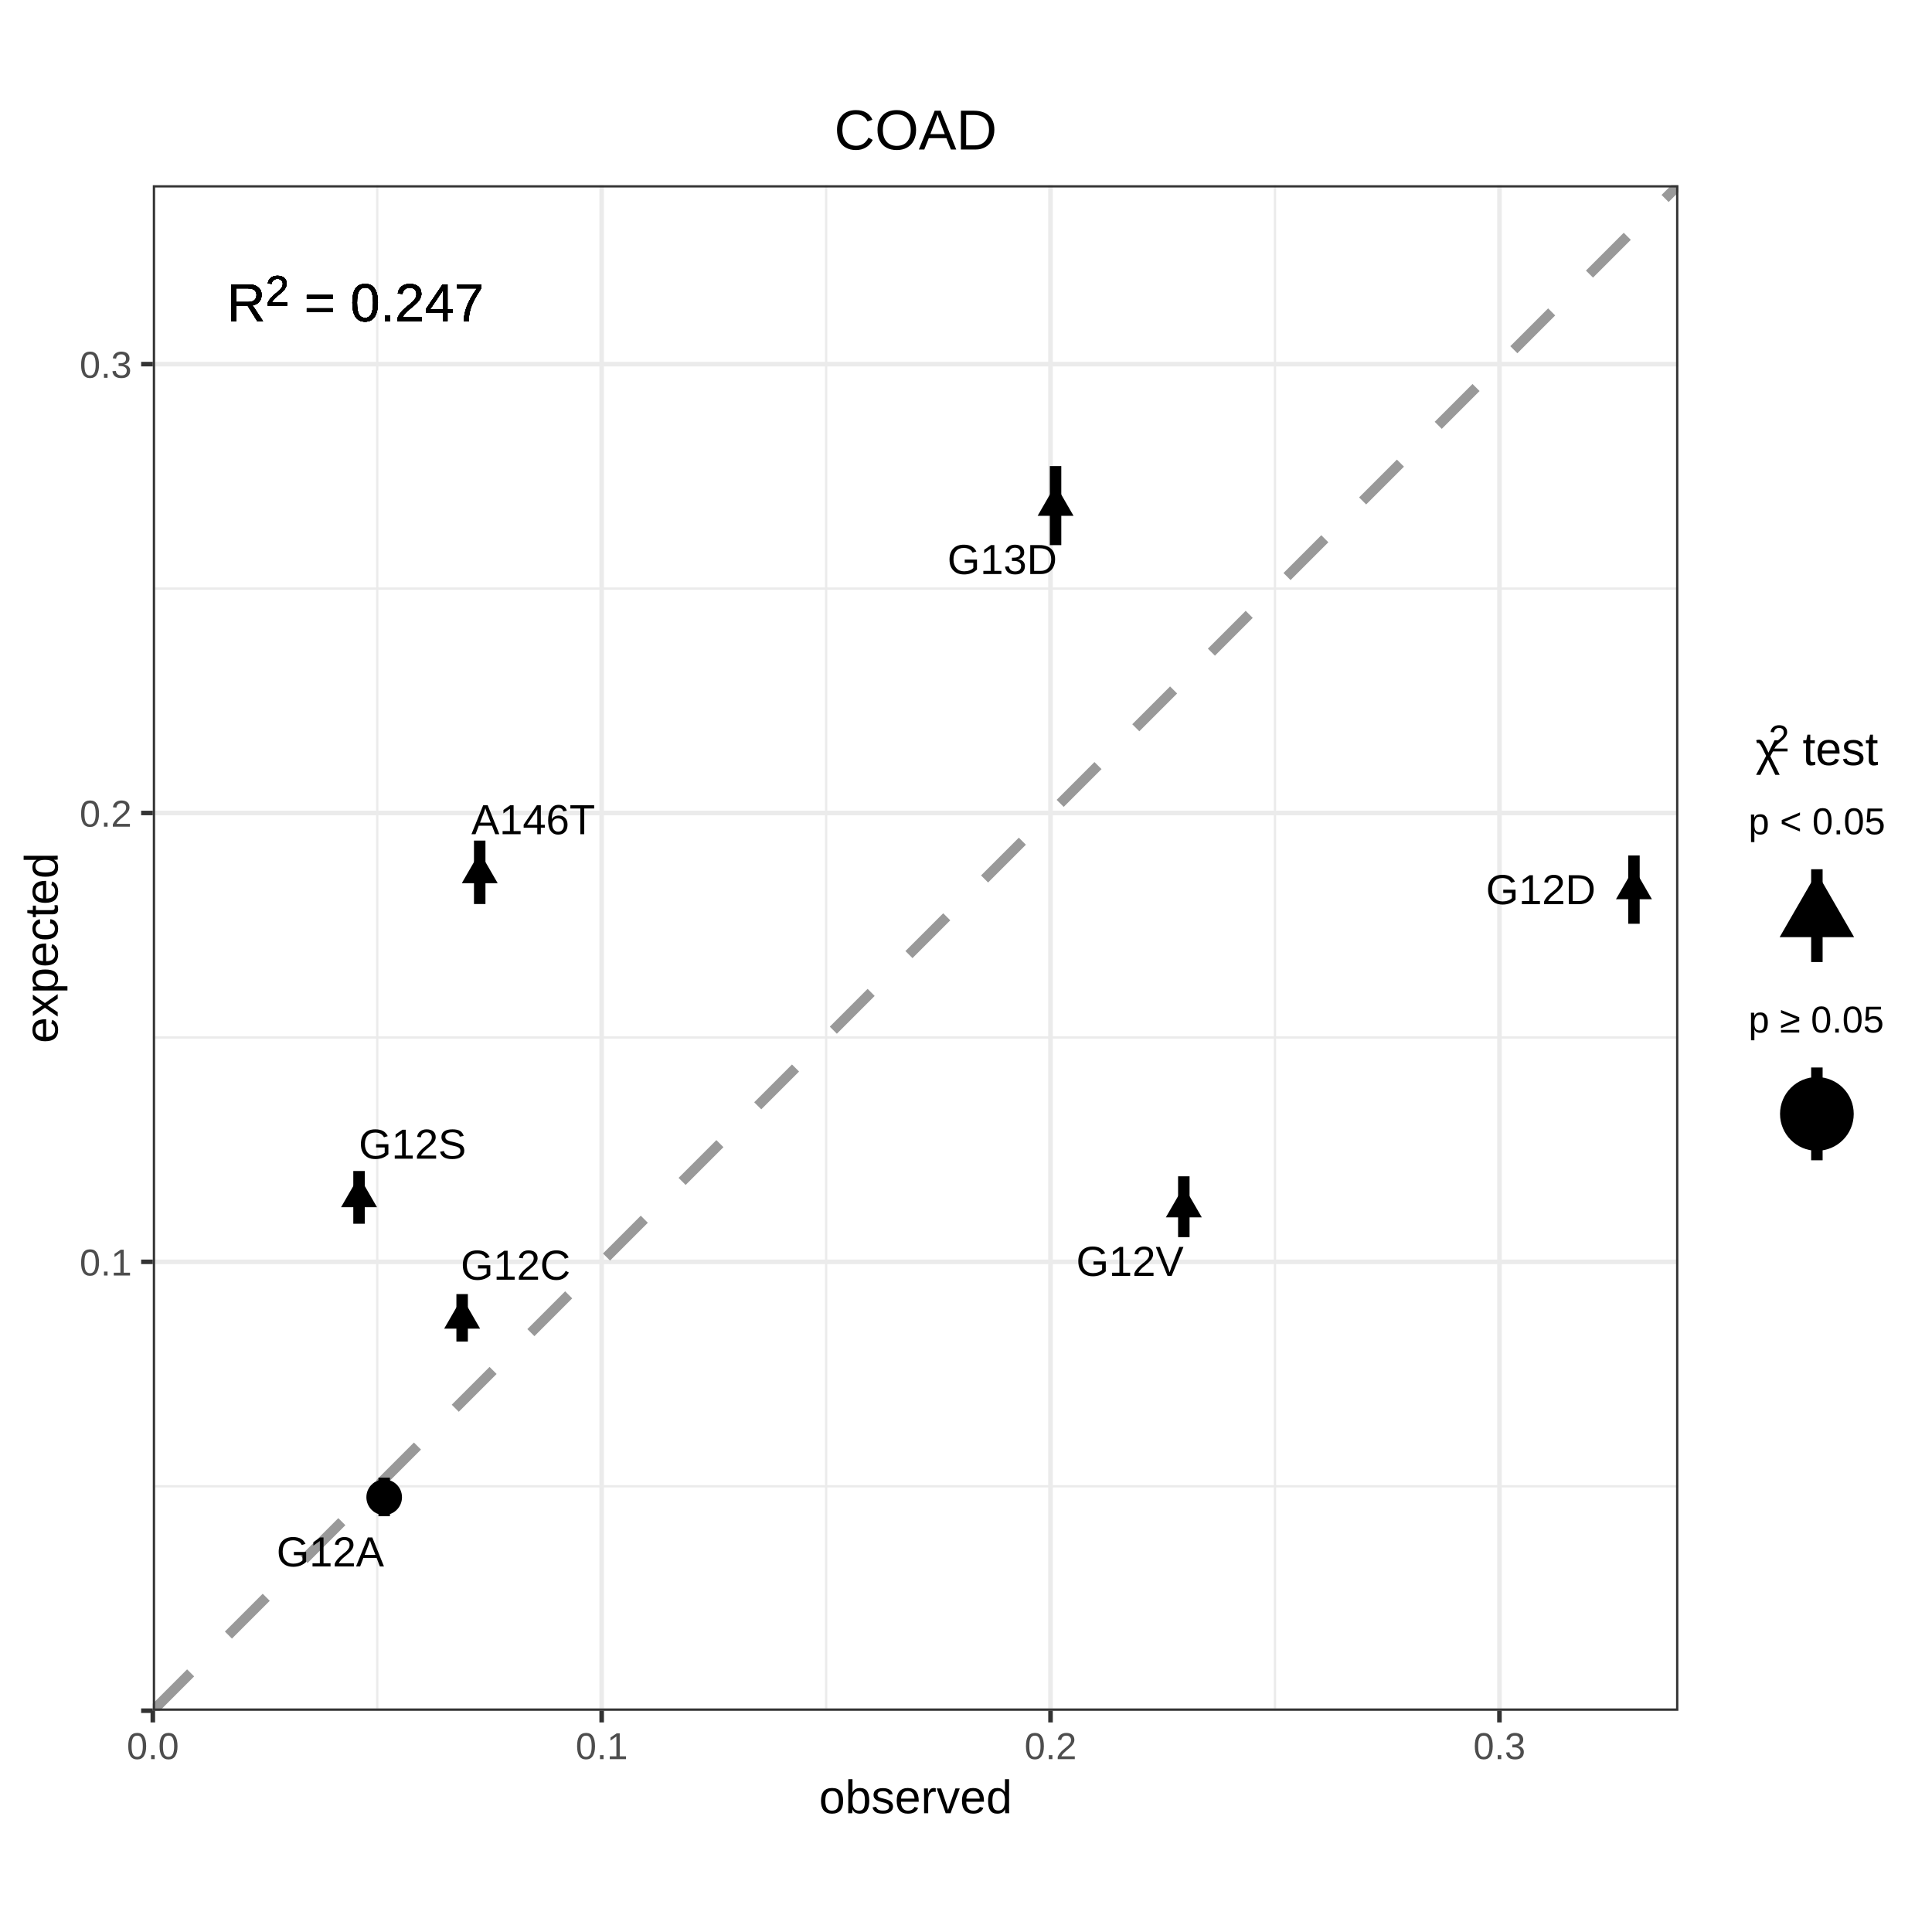
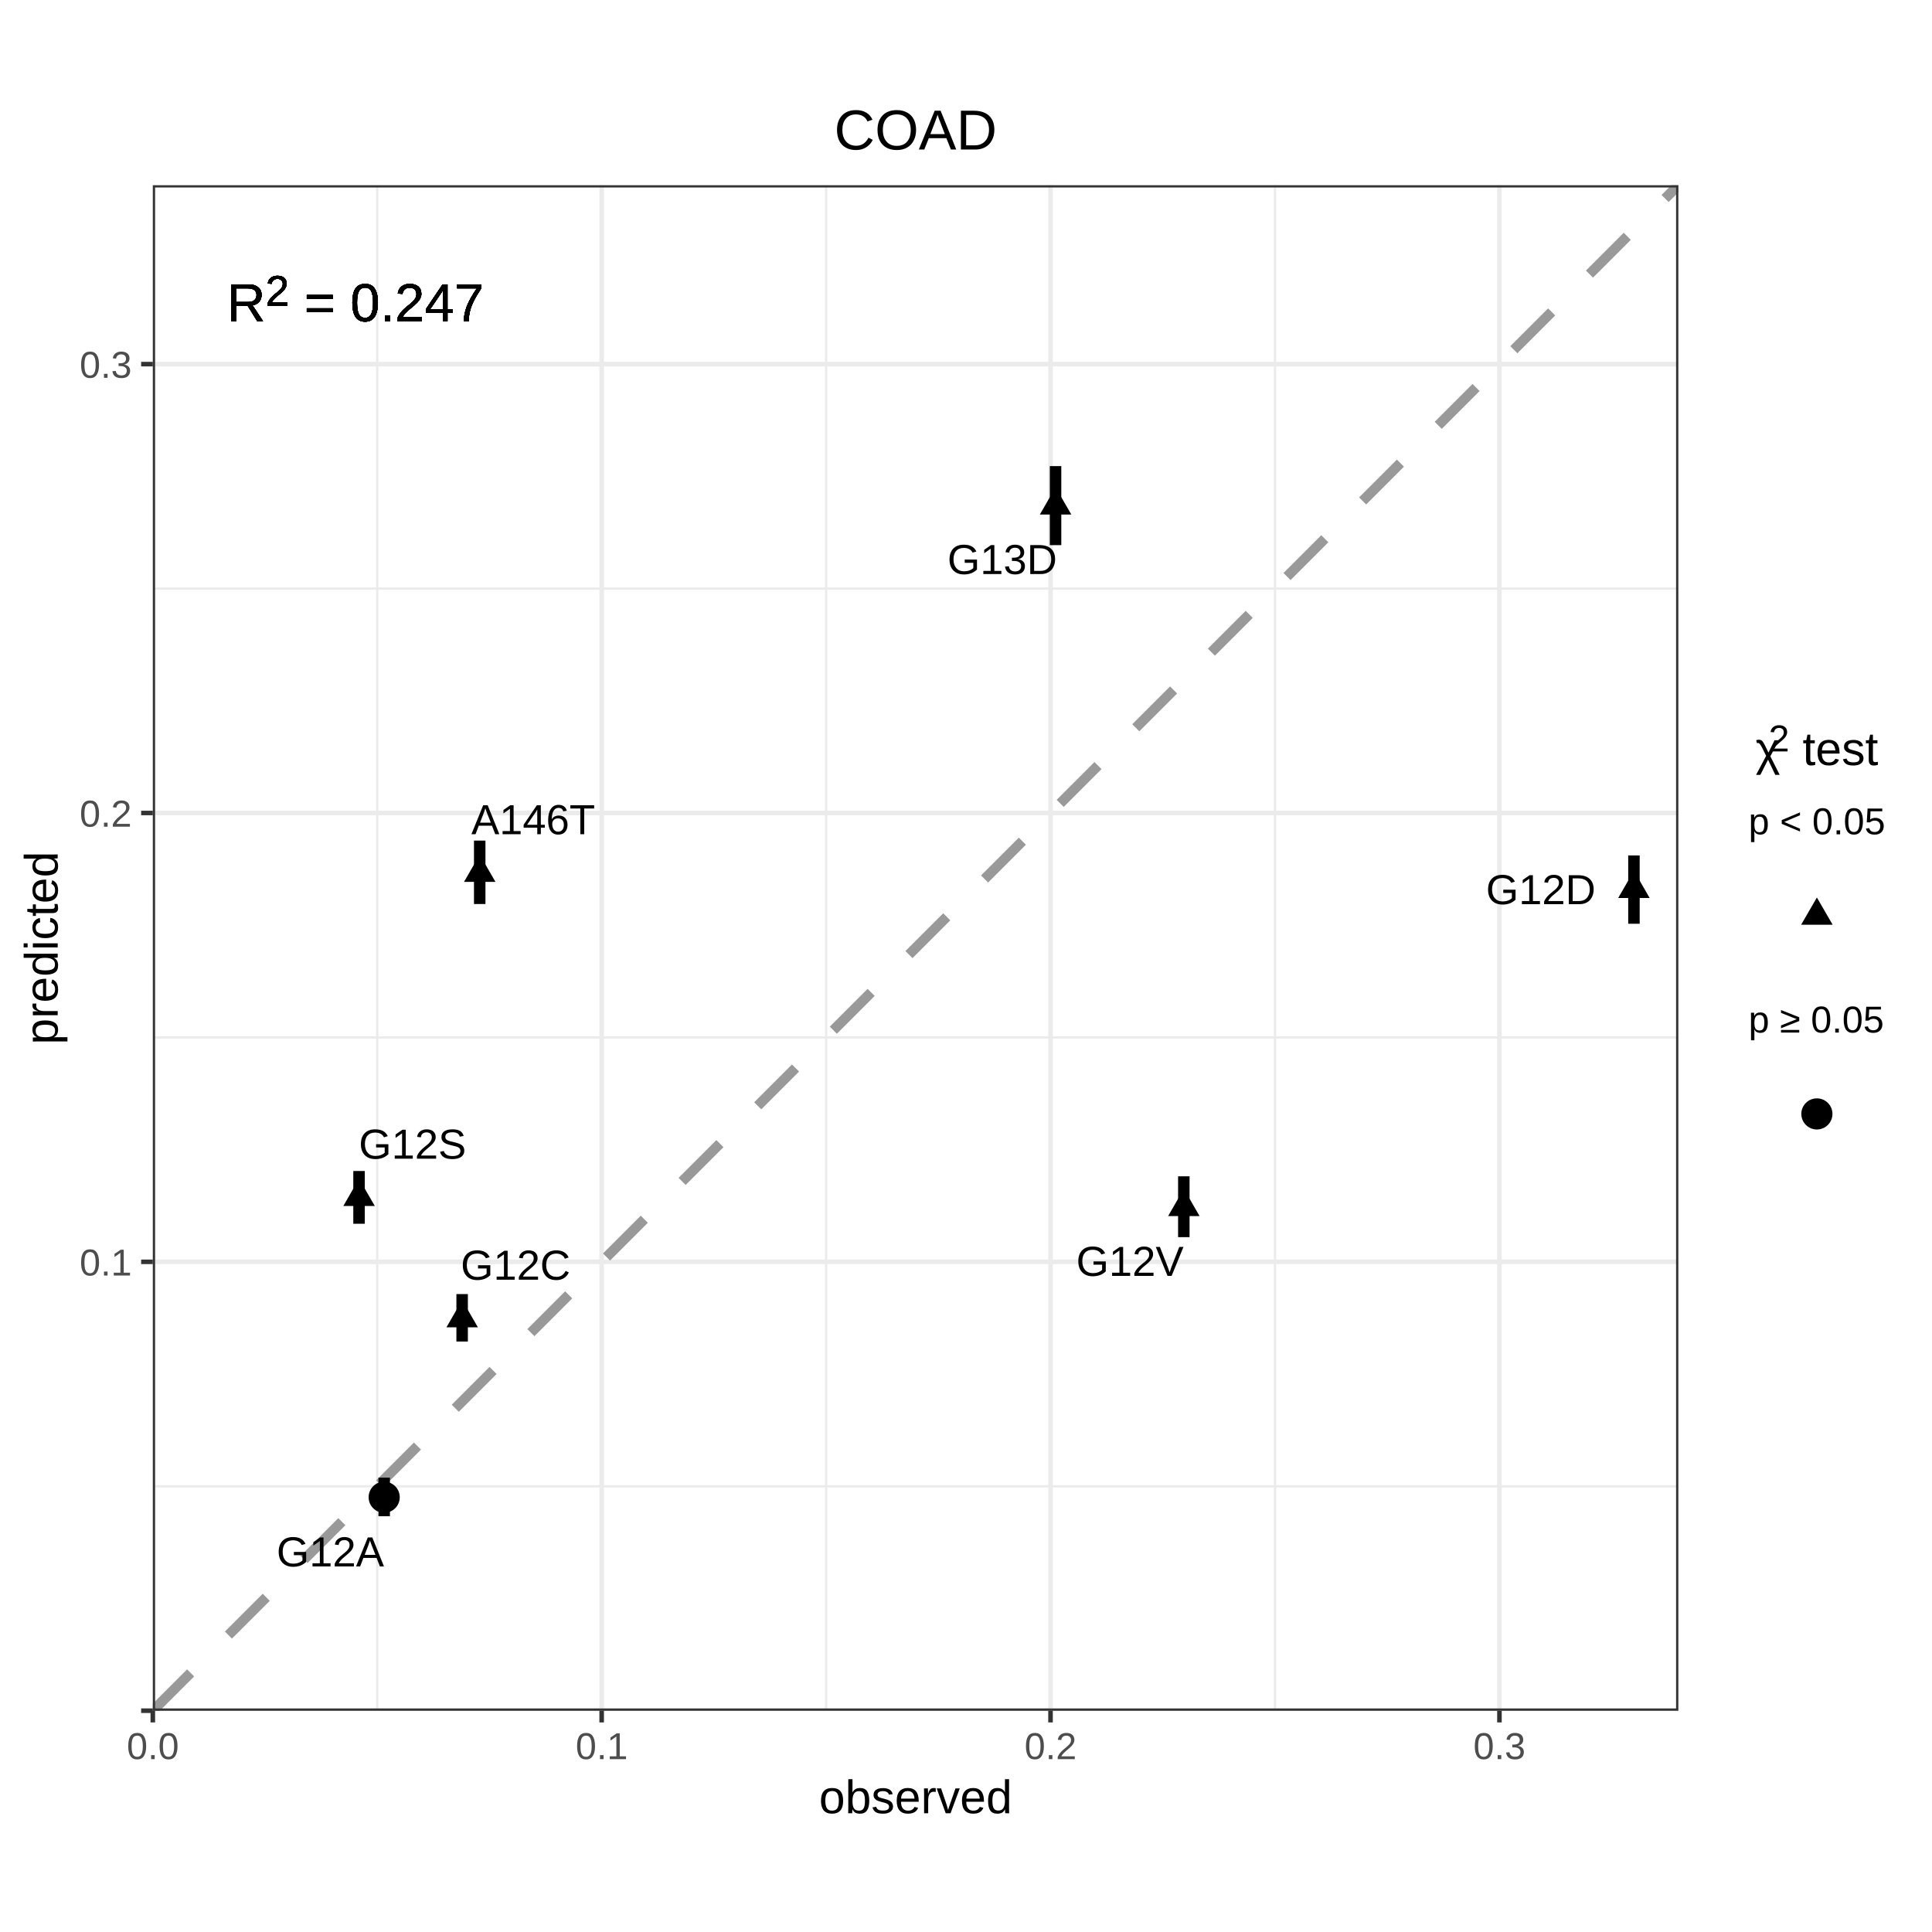
<svg xmlns="http://www.w3.org/2000/svg" viewBox="0 0 288.00 288.00">
  <defs>
    <style type="text/css">
    line, polyline, polygon, path, rect, circle {
      fill: none;
      stroke: #000000;
      stroke-linecap: round;
      stroke-linejoin: round;
      stroke-miterlimit: 10.00;
    }
  </style>
  </defs>
  <rect width="100%" height="100%" style="stroke: none; fill: #FFFFFF;" />
  <defs>
    <clipPath id="cpMC4wMHwyODguMDB8Mjc1LjMyfDEyLjY4">
      <rect x="0.00" y="12.68" width="288.00" height="262.64" />
    </clipPath>
  </defs>
  <rect x="0.00" y="12.68" width="288.00" height="262.64" style="stroke-width: 0.68; stroke: #FFFFFF; fill: #FFFFFF;" clip-path="url(#cpMC4wMHwyODguMDB8Mjc1LjMyfDEyLjY4)" />
  <defs>
    <clipPath id="cpMC4wMHwyODguMDB8Mjg4LjAwfDAuMDA=">
      <rect x="0.00" y="0.00" width="288.00" height="288.00" />
    </clipPath>
  </defs>
  <defs>
    <clipPath id="cpMjIuNzh8MjUwLjE5fDI1NS4wMXwyNy42MQ==">
      <rect x="22.78" y="27.61" width="227.41" height="227.41" />
    </clipPath>
  </defs>
  <rect x="22.78" y="27.61" width="227.41" height="227.41" style="stroke-width: 0.68; stroke: none; fill: #FFFFFF;" clip-path="url(#cpMjIuNzh8MjUwLjE5fDI1NS4wMXwyNy42MQ==)" />
  <polyline points="22.78,221.56 250.19,221.56 " style="stroke-width: 0.34; stroke: #EBEBEB; stroke-linecap: butt;" clip-path="url(#cpMjIuNzh8MjUwLjE5fDI1NS4wMXwyNy42MQ==)" />
  <polyline points="22.78,154.65 250.19,154.65 " style="stroke-width: 0.34; stroke: #EBEBEB; stroke-linecap: butt;" clip-path="url(#cpMjIuNzh8MjUwLjE5fDI1NS4wMXwyNy42MQ==)" />
  <polyline points="22.78,87.74 250.19,87.74 " style="stroke-width: 0.34; stroke: #EBEBEB; stroke-linecap: butt;" clip-path="url(#cpMjIuNzh8MjUwLjE5fDI1NS4wMXwyNy42MQ==)" />
  <polyline points="56.24,255.01 56.24,27.61 " style="stroke-width: 0.34; stroke: #EBEBEB; stroke-linecap: butt;" clip-path="url(#cpMjIuNzh8MjUwLjE5fDI1NS4wMXwyNy42MQ==)" />
  <polyline points="123.15,255.01 123.15,27.61 " style="stroke-width: 0.34; stroke: #EBEBEB; stroke-linecap: butt;" clip-path="url(#cpMjIuNzh8MjUwLjE5fDI1NS4wMXwyNy42MQ==)" />
  <polyline points="190.06,255.01 190.06,27.61 " style="stroke-width: 0.34; stroke: #EBEBEB; stroke-linecap: butt;" clip-path="url(#cpMjIuNzh8MjUwLjE5fDI1NS4wMXwyNy42MQ==)" />
  <polyline points="22.78,255.01 250.19,255.01 " style="stroke-width: 0.68; stroke: #EBEBEB; stroke-linecap: butt;" clip-path="url(#cpMjIuNzh8MjUwLjE5fDI1NS4wMXwyNy42MQ==)" />
  <polyline points="22.78,188.10 250.19,188.10 " style="stroke-width: 0.68; stroke: #EBEBEB; stroke-linecap: butt;" clip-path="url(#cpMjIuNzh8MjUwLjE5fDI1NS4wMXwyNy42MQ==)" />
  <polyline points="22.78,121.19 250.19,121.19 " style="stroke-width: 0.68; stroke: #EBEBEB; stroke-linecap: butt;" clip-path="url(#cpMjIuNzh8MjUwLjE5fDI1NS4wMXwyNy42MQ==)" />
  <polyline points="22.78,54.28 250.19,54.28 " style="stroke-width: 0.68; stroke: #EBEBEB; stroke-linecap: butt;" clip-path="url(#cpMjIuNzh8MjUwLjE5fDI1NS4wMXwyNy42MQ==)" />
  <polyline points="22.78,255.01 22.78,27.61 " style="stroke-width: 0.68; stroke: #EBEBEB; stroke-linecap: butt;" clip-path="url(#cpMjIuNzh8MjUwLjE5fDI1NS4wMXwyNy42MQ==)" />
  <polyline points="89.69,255.01 89.69,27.61 " style="stroke-width: 0.68; stroke: #EBEBEB; stroke-linecap: butt;" clip-path="url(#cpMjIuNzh8MjUwLjE5fDI1NS4wMXwyNy42MQ==)" />
  <polyline points="156.60,255.01 156.60,27.61 " style="stroke-width: 0.68; stroke: #EBEBEB; stroke-linecap: butt;" clip-path="url(#cpMjIuNzh8MjUwLjE5fDI1NS4wMXwyNy42MQ==)" />
  <polyline points="223.52,255.01 223.52,27.61 " style="stroke-width: 0.68; stroke: #EBEBEB; stroke-linecap: butt;" clip-path="url(#cpMjIuNzh8MjUwLjE5fDI1NS4wMXwyNy42MQ==)" />
  <line x1="22.78" y1="255.01" x2="250.19" y2="27.61" style="stroke-width: 1.49; stroke: #999999; stroke-dasharray: 7.97,7.97; stroke-linecap: butt;" clip-path="url(#cpMjIuNzh8MjUwLjE5fDI1NS4wMXwyNy42MQ==)" />
+   <polygon points="71.51,127.40 73.86,131.46 69.17,131.46 " style="stroke-width: 0.71; stroke: none; fill: #000000;" clip-path="url(#cpMjIuNzh8MjUwLjE5fDI1NS4wMXwyNy42MQ==)" />
+   <circle cx="57.27" cy="223.19" r="1.74pt" style="stroke-width: 0.71; stroke: none; fill: #000000;" clip-path="url(#cpMjIuNzh8MjUwLjE5fDI1NS4wMXwyNy42MQ==)" />
+   <polygon points="68.89,193.80 71.24,197.86 66.55,197.86 " style="stroke-width: 0.71; stroke: none; fill: #000000;" clip-path="url(#cpMjIuNzh8MjUwLjE5fDI1NS4wMXwyNy42MQ==)" />
+   <polygon points="243.57,129.80 245.91,133.86 241.22,133.86 " style="stroke-width: 0.71; stroke: none; fill: #000000;" clip-path="url(#cpMjIuNzh8MjUwLjE5fDI1NS4wMXwyNy42MQ==)" />
+   <polygon points="53.52,175.71 55.87,179.77 51.18,179.77 " style="stroke-width: 0.71; stroke: none; fill: #000000;" clip-path="url(#cpMjIuNzh8MjUwLjE5fDI1NS4wMXwyNy42MQ==)" />
+   <polygon points="176.47,177.21 178.82,181.28 174.13,181.28 " style="stroke-width: 0.71; stroke: none; fill: #000000;" clip-path="url(#cpMjIuNzh8MjUwLjE5fDI1NS4wMXwyNy42MQ==)" />
+   <polygon points="157.35,72.63 159.70,76.70 155.01,76.70 " style="stroke-width: 0.71; stroke: none; fill: #000000;" clip-path="url(#cpMjIuNzh8MjUwLjE5fDI1NS4wMXwyNy42MQ==)" />
  <line x1="71.51" y1="134.76" x2="71.51" y2="125.31" style="stroke-width: 1.71; stroke-linecap: butt;" clip-path="url(#cpMjIuNzh8MjUwLjE5fDI1NS4wMXwyNy42MQ==)" />
  <line x1="57.27" y1="226.02" x2="57.27" y2="220.27" style="stroke-width: 1.71; stroke-linecap: butt;" clip-path="url(#cpMjIuNzh8MjUwLjE5fDI1NS4wMXwyNy42MQ==)" />
  <line x1="68.89" y1="199.98" x2="68.89" y2="192.91" style="stroke-width: 1.71; stroke-linecap: butt;" clip-path="url(#cpMjIuNzh8MjUwLjE5fDI1NS4wMXwyNy42MQ==)" />
  <line x1="243.57" y1="137.70" x2="243.57" y2="127.52" style="stroke-width: 1.71; stroke-linecap: butt;" clip-path="url(#cpMjIuNzh8MjUwLjE5fDI1NS4wMXwyNy42MQ==)" />
  <line x1="53.52" y1="182.42" x2="53.52" y2="174.56" style="stroke-width: 1.71; stroke-linecap: butt;" clip-path="url(#cpMjIuNzh8MjUwLjE5fDI1NS4wMXwyNy42MQ==)" />
  <line x1="176.47" y1="184.42" x2="176.47" y2="175.35" style="stroke-width: 1.71; stroke-linecap: butt;" clip-path="url(#cpMjIuNzh8MjUwLjE5fDI1NS4wMXwyNy42MQ==)" />
  <line x1="157.35" y1="81.26" x2="157.35" y2="69.48" style="stroke-width: 1.71; stroke-linecap: butt;" clip-path="url(#cpMjIuNzh8MjUwLjE5fDI1NS4wMXwyNy42MQ==)" />
-   <polygon points="71.51,127.02 74.19,131.66 68.84,131.66 " style="stroke-width: 1.42; stroke: none; fill: #000000;" clip-path="url(#cpMjIuNzh8MjUwLjE5fDI1NS4wMXwyNy42MQ==)" />
-   <circle cx="57.27" cy="223.19" r="1.99pt" style="stroke-width: 1.42; stroke: none; fill: #000000;" clip-path="url(#cpMjIuNzh8MjUwLjE5fDI1NS4wMXwyNy42MQ==)" />
-   <polygon points="68.89,193.42 71.57,198.06 66.21,198.06 " style="stroke-width: 1.42; stroke: none; fill: #000000;" clip-path="url(#cpMjIuNzh8MjUwLjE5fDI1NS4wMXwyNy42MQ==)" />
-   <polygon points="243.57,129.41 246.25,134.05 240.89,134.05 " style="stroke-width: 1.42; stroke: none; fill: #000000;" clip-path="url(#cpMjIuNzh8MjUwLjE5fDI1NS4wMXwyNy42MQ==)" />
-   <polygon points="53.52,175.32 56.20,179.96 50.84,179.96 " style="stroke-width: 1.42; stroke: none; fill: #000000;" clip-path="url(#cpMjIuNzh8MjUwLjE5fDI1NS4wMXwyNy42MQ==)" />
-   <polygon points="176.47,176.83 179.15,181.47 173.79,181.47 " style="stroke-width: 1.42; stroke: none; fill: #000000;" clip-path="url(#cpMjIuNzh8MjUwLjE5fDI1NS4wMXwyNy42MQ==)" />
-   <polygon points="157.35,72.25 160.03,76.89 154.68,76.89 " style="stroke-width: 1.42; stroke: none; fill: #000000;" clip-path="url(#cpMjIuNzh8MjUwLjE5fDI1NS4wMXwyNy42MQ==)" />
  <g clip-path="url(#cpMjIuNzh8MjUwLjE5fDI1NS4wMXwyNy42MQ==)">
    <text x="70.26" y="124.35" style="font-size: 6.26px; font-family: Arial;" textLength="18.46px" lengthAdjust="spacingAndGlyphs">A146T</text>
  </g>
  <g clip-path="url(#cpMjIuNzh8MjUwLjE5fDI1NS4wMXwyNy42MQ==)">
    <text x="41.23" y="233.50" style="font-size: 6.26px; font-family: Arial;" textLength="16.02px" lengthAdjust="spacingAndGlyphs">G12A</text>
  </g>
  <g clip-path="url(#cpMjIuNzh8MjUwLjE5fDI1NS4wMXwyNy42MQ==)">
    <text x="68.68" y="190.76" style="font-size: 6.26px; font-family: Arial;" textLength="16.37px" lengthAdjust="spacingAndGlyphs">G12C</text>
  </g>
  <g clip-path="url(#cpMjIuNzh8MjUwLjE5fDI1NS4wMXwyNy42MQ==)">
    <text x="221.51" y="134.78" style="font-size: 6.26px; font-family: Arial;" textLength="16.37px" lengthAdjust="spacingAndGlyphs">G12D</text>
  </g>
  <g clip-path="url(#cpMjIuNzh8MjUwLjE5fDI1NS4wMXwyNy42MQ==)">
    <text x="53.49" y="172.72" style="font-size: 6.26px; font-family: Arial;" textLength="16.02px" lengthAdjust="spacingAndGlyphs">G12S</text>
  </g>
  <g clip-path="url(#cpMjIuNzh8MjUwLjE5fDI1NS4wMXwyNy42MQ==)">
    <text x="160.43" y="190.19" style="font-size: 6.26px; font-family: Arial;" textLength="16.02px" lengthAdjust="spacingAndGlyphs">G12V</text>
  </g>
  <g clip-path="url(#cpMjIuNzh8MjUwLjE5fDI1NS4wMXwyNy42MQ==)">
    <text x="141.23" y="85.57" style="font-size: 6.26px; font-family: Arial;" textLength="16.37px" lengthAdjust="spacingAndGlyphs">G13D</text>
  </g>
  <g clip-path="url(#cpMjIuNzh8MjUwLjE5fDI1NS4wMXwyNy42MQ==)">
    <text x="33.82" y="47.88" style="font-size: 7.97px; font-family: Arial;" textLength="5.75px" lengthAdjust="spacingAndGlyphs">R</text>
  </g>
  <g clip-path="url(#cpMjIuNzh8MjUwLjE5fDI1NS4wMXwyNy42MQ==)">
    <text x="39.58" y="45.56" style="font-size: 6.37px; font-family: Arial;" textLength="3.54px" lengthAdjust="spacingAndGlyphs">2</text>
  </g>
  <g clip-path="url(#cpMjIuNzh8MjUwLjE5fDI1NS4wMXwyNy42MQ==)">
    <text x="45.34" y="47.88" style="font-size: 7.97px; font-family: Arial;" textLength="4.65px" lengthAdjust="spacingAndGlyphs">=</text>
  </g>
  <g clip-path="url(#cpMjIuNzh8MjUwLjE5fDI1NS4wMXwyNy42MQ==)">
    <text x="52.21" y="47.88" style="font-size: 7.97px; font-family: Arial;" textLength="19.94px" lengthAdjust="spacingAndGlyphs">0.247</text>
  </g>
  <g clip-path="url(#cpMjIuNzh8MjUwLjE5fDI1NS4wMXwyNy42MQ==)">
    <text x="33.82" y="47.88" style="font-size: 7.97px; font-family: Arial;" textLength="5.75px" lengthAdjust="spacingAndGlyphs">R</text>
  </g>
  <g clip-path="url(#cpMjIuNzh8MjUwLjE5fDI1NS4wMXwyNy42MQ==)">
    <text x="39.58" y="45.56" style="font-size: 6.37px; font-family: Arial;" textLength="3.54px" lengthAdjust="spacingAndGlyphs">2</text>
  </g>
  <g clip-path="url(#cpMjIuNzh8MjUwLjE5fDI1NS4wMXwyNy42MQ==)">
    <text x="45.34" y="47.88" style="font-size: 7.97px; font-family: Arial;" textLength="4.65px" lengthAdjust="spacingAndGlyphs">=</text>
  </g>
  <g clip-path="url(#cpMjIuNzh8MjUwLjE5fDI1NS4wMXwyNy42MQ==)">
    <text x="52.21" y="47.88" style="font-size: 7.97px; font-family: Arial;" textLength="19.94px" lengthAdjust="spacingAndGlyphs">0.247</text>
  </g>
  <g clip-path="url(#cpMjIuNzh8MjUwLjE5fDI1NS4wMXwyNy42MQ==)">
    <text x="33.82" y="47.88" style="font-size: 7.97px; font-family: Arial;" textLength="5.75px" lengthAdjust="spacingAndGlyphs">R</text>
  </g>
  <g clip-path="url(#cpMjIuNzh8MjUwLjE5fDI1NS4wMXwyNy42MQ==)">
    <text x="39.58" y="45.56" style="font-size: 6.37px; font-family: Arial;" textLength="3.54px" lengthAdjust="spacingAndGlyphs">2</text>
  </g>
  <g clip-path="url(#cpMjIuNzh8MjUwLjE5fDI1NS4wMXwyNy42MQ==)">
    <text x="45.34" y="47.88" style="font-size: 7.97px; font-family: Arial;" textLength="4.65px" lengthAdjust="spacingAndGlyphs">=</text>
  </g>
  <g clip-path="url(#cpMjIuNzh8MjUwLjE5fDI1NS4wMXwyNy42MQ==)">
    <text x="52.21" y="47.88" style="font-size: 7.97px; font-family: Arial;" textLength="19.94px" lengthAdjust="spacingAndGlyphs">0.247</text>
  </g>
  <g clip-path="url(#cpMjIuNzh8MjUwLjE5fDI1NS4wMXwyNy42MQ==)">
    <text x="33.82" y="47.88" style="font-size: 7.97px; font-family: Arial;" textLength="5.75px" lengthAdjust="spacingAndGlyphs">R</text>
  </g>
  <g clip-path="url(#cpMjIuNzh8MjUwLjE5fDI1NS4wMXwyNy42MQ==)">
    <text x="39.58" y="45.56" style="font-size: 6.37px; font-family: Arial;" textLength="3.54px" lengthAdjust="spacingAndGlyphs">2</text>
  </g>
  <g clip-path="url(#cpMjIuNzh8MjUwLjE5fDI1NS4wMXwyNy42MQ==)">
    <text x="45.34" y="47.88" style="font-size: 7.97px; font-family: Arial;" textLength="4.65px" lengthAdjust="spacingAndGlyphs">=</text>
  </g>
  <g clip-path="url(#cpMjIuNzh8MjUwLjE5fDI1NS4wMXwyNy42MQ==)">
    <text x="52.21" y="47.88" style="font-size: 7.97px; font-family: Arial;" textLength="19.94px" lengthAdjust="spacingAndGlyphs">0.247</text>
  </g>
  <g clip-path="url(#cpMjIuNzh8MjUwLjE5fDI1NS4wMXwyNy42MQ==)">
    <text x="33.82" y="47.88" style="font-size: 7.97px; font-family: Arial;" textLength="5.75px" lengthAdjust="spacingAndGlyphs">R</text>
  </g>
  <g clip-path="url(#cpMjIuNzh8MjUwLjE5fDI1NS4wMXwyNy42MQ==)">
    <text x="39.58" y="45.56" style="font-size: 6.37px; font-family: Arial;" textLength="3.54px" lengthAdjust="spacingAndGlyphs">2</text>
  </g>
  <g clip-path="url(#cpMjIuNzh8MjUwLjE5fDI1NS4wMXwyNy42MQ==)">
    <text x="45.34" y="47.88" style="font-size: 7.97px; font-family: Arial;" textLength="4.65px" lengthAdjust="spacingAndGlyphs">=</text>
  </g>
  <g clip-path="url(#cpMjIuNzh8MjUwLjE5fDI1NS4wMXwyNy42MQ==)">
    <text x="52.21" y="47.88" style="font-size: 7.97px; font-family: Arial;" textLength="19.94px" lengthAdjust="spacingAndGlyphs">0.247</text>
  </g>
  <g clip-path="url(#cpMjIuNzh8MjUwLjE5fDI1NS4wMXwyNy42MQ==)">
    <text x="33.82" y="47.88" style="font-size: 7.97px; font-family: Arial;" textLength="5.75px" lengthAdjust="spacingAndGlyphs">R</text>
  </g>
  <g clip-path="url(#cpMjIuNzh8MjUwLjE5fDI1NS4wMXwyNy42MQ==)">
    <text x="39.58" y="45.56" style="font-size: 6.37px; font-family: Arial;" textLength="3.54px" lengthAdjust="spacingAndGlyphs">2</text>
  </g>
  <g clip-path="url(#cpMjIuNzh8MjUwLjE5fDI1NS4wMXwyNy42MQ==)">
    <text x="45.34" y="47.88" style="font-size: 7.97px; font-family: Arial;" textLength="4.65px" lengthAdjust="spacingAndGlyphs">=</text>
  </g>
  <g clip-path="url(#cpMjIuNzh8MjUwLjE5fDI1NS4wMXwyNy42MQ==)">
    <text x="52.21" y="47.88" style="font-size: 7.97px; font-family: Arial;" textLength="19.94px" lengthAdjust="spacingAndGlyphs">0.247</text>
  </g>
  <g clip-path="url(#cpMjIuNzh8MjUwLjE5fDI1NS4wMXwyNy42MQ==)">
    <text x="33.82" y="47.88" style="font-size: 7.97px; font-family: Arial;" textLength="5.75px" lengthAdjust="spacingAndGlyphs">R</text>
  </g>
  <g clip-path="url(#cpMjIuNzh8MjUwLjE5fDI1NS4wMXwyNy42MQ==)">
    <text x="39.58" y="45.56" style="font-size: 6.37px; font-family: Arial;" textLength="3.54px" lengthAdjust="spacingAndGlyphs">2</text>
  </g>
  <g clip-path="url(#cpMjIuNzh8MjUwLjE5fDI1NS4wMXwyNy42MQ==)">
    <text x="45.34" y="47.88" style="font-size: 7.97px; font-family: Arial;" textLength="4.65px" lengthAdjust="spacingAndGlyphs">=</text>
  </g>
  <g clip-path="url(#cpMjIuNzh8MjUwLjE5fDI1NS4wMXwyNy42MQ==)">
    <text x="52.21" y="47.88" style="font-size: 7.97px; font-family: Arial;" textLength="19.94px" lengthAdjust="spacingAndGlyphs">0.247</text>
  </g>
  <rect x="22.78" y="27.61" width="227.41" height="227.41" style="stroke-width: 0.68; stroke: #333333;" clip-path="url(#cpMjIuNzh8MjUwLjE5fDI1NS4wMXwyNy42MQ==)" />
  <defs>
    <clipPath id="cpMC4wMHwyODguMDB8Mjg4LjAwfDAuMDA=">
      <rect x="0.00" y="0.00" width="288.00" height="288.00" />
    </clipPath>
  </defs>
  <g clip-path="url(#cpMC4wMHwyODguMDB8Mjg4LjAwfDAuMDA=)">
    <text x="11.87" y="190.14" style="font-size: 5.60px; fill: #4D4D4D; font-family: Arial;" textLength="7.78px" lengthAdjust="spacingAndGlyphs">0.1</text>
  </g>
  <g clip-path="url(#cpMC4wMHwyODguMDB8Mjg4LjAwfDAuMDA=)">
    <text x="11.87" y="123.23" style="font-size: 5.60px; fill: #4D4D4D; font-family: Arial;" textLength="7.78px" lengthAdjust="spacingAndGlyphs">0.2</text>
  </g>
  <g clip-path="url(#cpMC4wMHwyODguMDB8Mjg4LjAwfDAuMDA=)">
    <text x="11.87" y="56.32" style="font-size: 5.60px; fill: #4D4D4D; font-family: Arial;" textLength="7.78px" lengthAdjust="spacingAndGlyphs">0.3</text>
  </g>
  <polyline points="21.04,255.01 22.78,255.01 " style="stroke-width: 0.68; stroke: #333333; stroke-linecap: butt;" clip-path="url(#cpMC4wMHwyODguMDB8Mjg4LjAwfDAuMDA=)" />
  <polyline points="21.04,188.10 22.78,188.10 " style="stroke-width: 0.68; stroke: #333333; stroke-linecap: butt;" clip-path="url(#cpMC4wMHwyODguMDB8Mjg4LjAwfDAuMDA=)" />
  <polyline points="21.04,121.19 22.78,121.19 " style="stroke-width: 0.68; stroke: #333333; stroke-linecap: butt;" clip-path="url(#cpMC4wMHwyODguMDB8Mjg4LjAwfDAuMDA=)" />
  <polyline points="21.04,54.28 22.78,54.28 " style="stroke-width: 0.68; stroke: #333333; stroke-linecap: butt;" clip-path="url(#cpMC4wMHwyODguMDB8Mjg4LjAwfDAuMDA=)" />
  <polyline points="22.78,256.76 22.78,255.01 " style="stroke-width: 0.68; stroke: #333333; stroke-linecap: butt;" clip-path="url(#cpMC4wMHwyODguMDB8Mjg4LjAwfDAuMDA=)" />
  <polyline points="89.69,256.76 89.69,255.01 " style="stroke-width: 0.68; stroke: #333333; stroke-linecap: butt;" clip-path="url(#cpMC4wMHwyODguMDB8Mjg4LjAwfDAuMDA=)" />
  <polyline points="156.60,256.76 156.60,255.01 " style="stroke-width: 0.68; stroke: #333333; stroke-linecap: butt;" clip-path="url(#cpMC4wMHwyODguMDB8Mjg4LjAwfDAuMDA=)" />
  <polyline points="223.52,256.76 223.52,255.01 " style="stroke-width: 0.68; stroke: #333333; stroke-linecap: butt;" clip-path="url(#cpMC4wMHwyODguMDB8Mjg4LjAwfDAuMDA=)" />
  <g clip-path="url(#cpMC4wMHwyODguMDB8Mjg4LjAwfDAuMDA=)">
    <text x="18.90" y="262.23" style="font-size: 5.60px; fill: #4D4D4D; font-family: Arial;" textLength="7.78px" lengthAdjust="spacingAndGlyphs">0.0</text>
  </g>
  <g clip-path="url(#cpMC4wMHwyODguMDB8Mjg4LjAwfDAuMDA=)">
    <text x="85.81" y="262.23" style="font-size: 5.60px; fill: #4D4D4D; font-family: Arial;" textLength="7.78px" lengthAdjust="spacingAndGlyphs">0.1</text>
  </g>
  <g clip-path="url(#cpMC4wMHwyODguMDB8Mjg4LjAwfDAuMDA=)">
    <text x="152.72" y="262.23" style="font-size: 5.60px; fill: #4D4D4D; font-family: Arial;" textLength="7.78px" lengthAdjust="spacingAndGlyphs">0.2</text>
  </g>
  <g clip-path="url(#cpMC4wMHwyODguMDB8Mjg4LjAwfDAuMDA=)">
    <text x="219.63" y="262.23" style="font-size: 5.60px; fill: #4D4D4D; font-family: Arial;" textLength="7.78px" lengthAdjust="spacingAndGlyphs">0.3</text>
  </g>
  <g clip-path="url(#cpMC4wMHwyODguMDB8Mjg4LjAwfDAuMDA=)">
    <text x="122.09" y="270.30" style="font-size: 7.00px; font-family: Arial;" textLength="28.79px" lengthAdjust="spacingAndGlyphs">observed</text>
  </g>
  <g clip-path="url(#cpMC4wMHwyODguMDB8Mjg4LjAwfDAuMDA=)">
-     <text transform="translate(8.60,155.51) rotate(-90)" style="font-size: 7.00px; font-family: Arial;" textLength="28.41px" lengthAdjust="spacingAndGlyphs">expected</text>
+     <text transform="translate(8.60,155.71) rotate(-90)" style="font-size: 7.00px; font-family: Arial;" textLength="28.79px" lengthAdjust="spacingAndGlyphs">predicted</text>
  </g>
  <rect x="257.17" y="104.45" width="27.35" height="73.72" style="stroke-width: 0.68; stroke: none; fill: #FFFFFF;" clip-path="url(#cpMC4wMHwyODguMDB8Mjg4LjAwfDAuMDA=)" />
  <g clip-path="url(#cpMC4wMHwyODguMDB8Mjg4LjAwfDAuMDA=)">
    <text x="261.70" y="114.05" style="font-size: 7.00px; font-family: Arial;" textLength="1.95px" lengthAdjust="spacingAndGlyphs">χ</text>
  </g>
  <g clip-path="url(#cpMC4wMHwyODguMDB8Mjg4LjAwfDAuMDA=)">
    <text x="263.64" y="112.01" style="font-size: 5.60px; font-family: Arial;" textLength="3.11px" lengthAdjust="spacingAndGlyphs">2</text>
  </g>
  <g clip-path="url(#cpMC4wMHwyODguMDB8Mjg4LjAwfDAuMDA=)">
    <text x="268.70" y="114.05" style="font-size: 7.00px; font-family: Arial;" textLength="11.28px" lengthAdjust="spacingAndGlyphs">test</text>
  </g>
  <rect x="260.65" y="127.85" width="20.37" height="17.28" style="stroke-width: 0.68; stroke: none; fill: #FFFFFF;" clip-path="url(#cpMC4wMHwyODguMDB8Mjg4LjAwfDAuMDA=)" />
-   <line x1="270.84" y1="143.41" x2="270.84" y2="129.58" style="stroke-width: 1.71; stroke-linecap: butt;" clip-path="url(#cpMC4wMHwyODguMDB8Mjg4LjAwfDAuMDA=)" />
-   <polygon points="270.84,130.08 276.39,139.70 265.29,139.70 " style="stroke-width: 1.42; stroke: none; fill: #000000;" clip-path="url(#cpMC4wMHwyODguMDB8Mjg4LjAwfDAuMDA=)" />
+   <polygon points="270.84,133.79 273.19,137.85 268.49,137.85 " style="stroke-width: 0.71; stroke: none; fill: #000000;" clip-path="url(#cpMC4wMHwyODguMDB8Mjg4LjAwfDAuMDA=)" />
  <rect x="260.65" y="157.41" width="20.37" height="17.28" style="stroke-width: 0.68; stroke: none; fill: #FFFFFF;" clip-path="url(#cpMC4wMHwyODguMDB8Mjg4LjAwfDAuMDA=)" />
-   <line x1="270.84" y1="172.96" x2="270.84" y2="159.13" style="stroke-width: 1.71; stroke-linecap: butt;" clip-path="url(#cpMC4wMHwyODguMDB8Mjg4LjAwfDAuMDA=)" />
-   <circle cx="270.84" cy="166.05" r="4.12pt" style="stroke-width: 1.42; stroke: none; fill: #000000;" clip-path="url(#cpMC4wMHwyODguMDB8Mjg4LjAwfDAuMDA=)" />
+   <circle cx="270.84" cy="166.05" r="1.74pt" style="stroke-width: 0.71; stroke: none; fill: #000000;" clip-path="url(#cpMC4wMHwyODguMDB8Mjg4LjAwfDAuMDA=)" />
  <g clip-path="url(#cpMC4wMHwyODguMDB8Mjg4LjAwfDAuMDA=)">
    <text x="260.65" y="124.37" style="font-size: 5.60px; font-family: Arial;" textLength="20.37px" lengthAdjust="spacingAndGlyphs">p &lt; 0.05</text>
  </g>
  <g clip-path="url(#cpMC4wMHwyODguMDB8Mjg4LjAwfDAuMDA=)">
    <text x="260.65" y="153.92" style="font-size: 5.60px; font-family: Arial;" textLength="20.37px" lengthAdjust="spacingAndGlyphs">p ≥ 0.05</text>
  </g>
  <g clip-path="url(#cpMC4wMHwyODguMDB8Mjg4LjAwfDAuMDA=)">
    <text x="124.35" y="22.29" style="font-size: 8.40px; font-family: Arial;" textLength="24.29px" lengthAdjust="spacingAndGlyphs">COAD</text>
  </g>
</svg>
